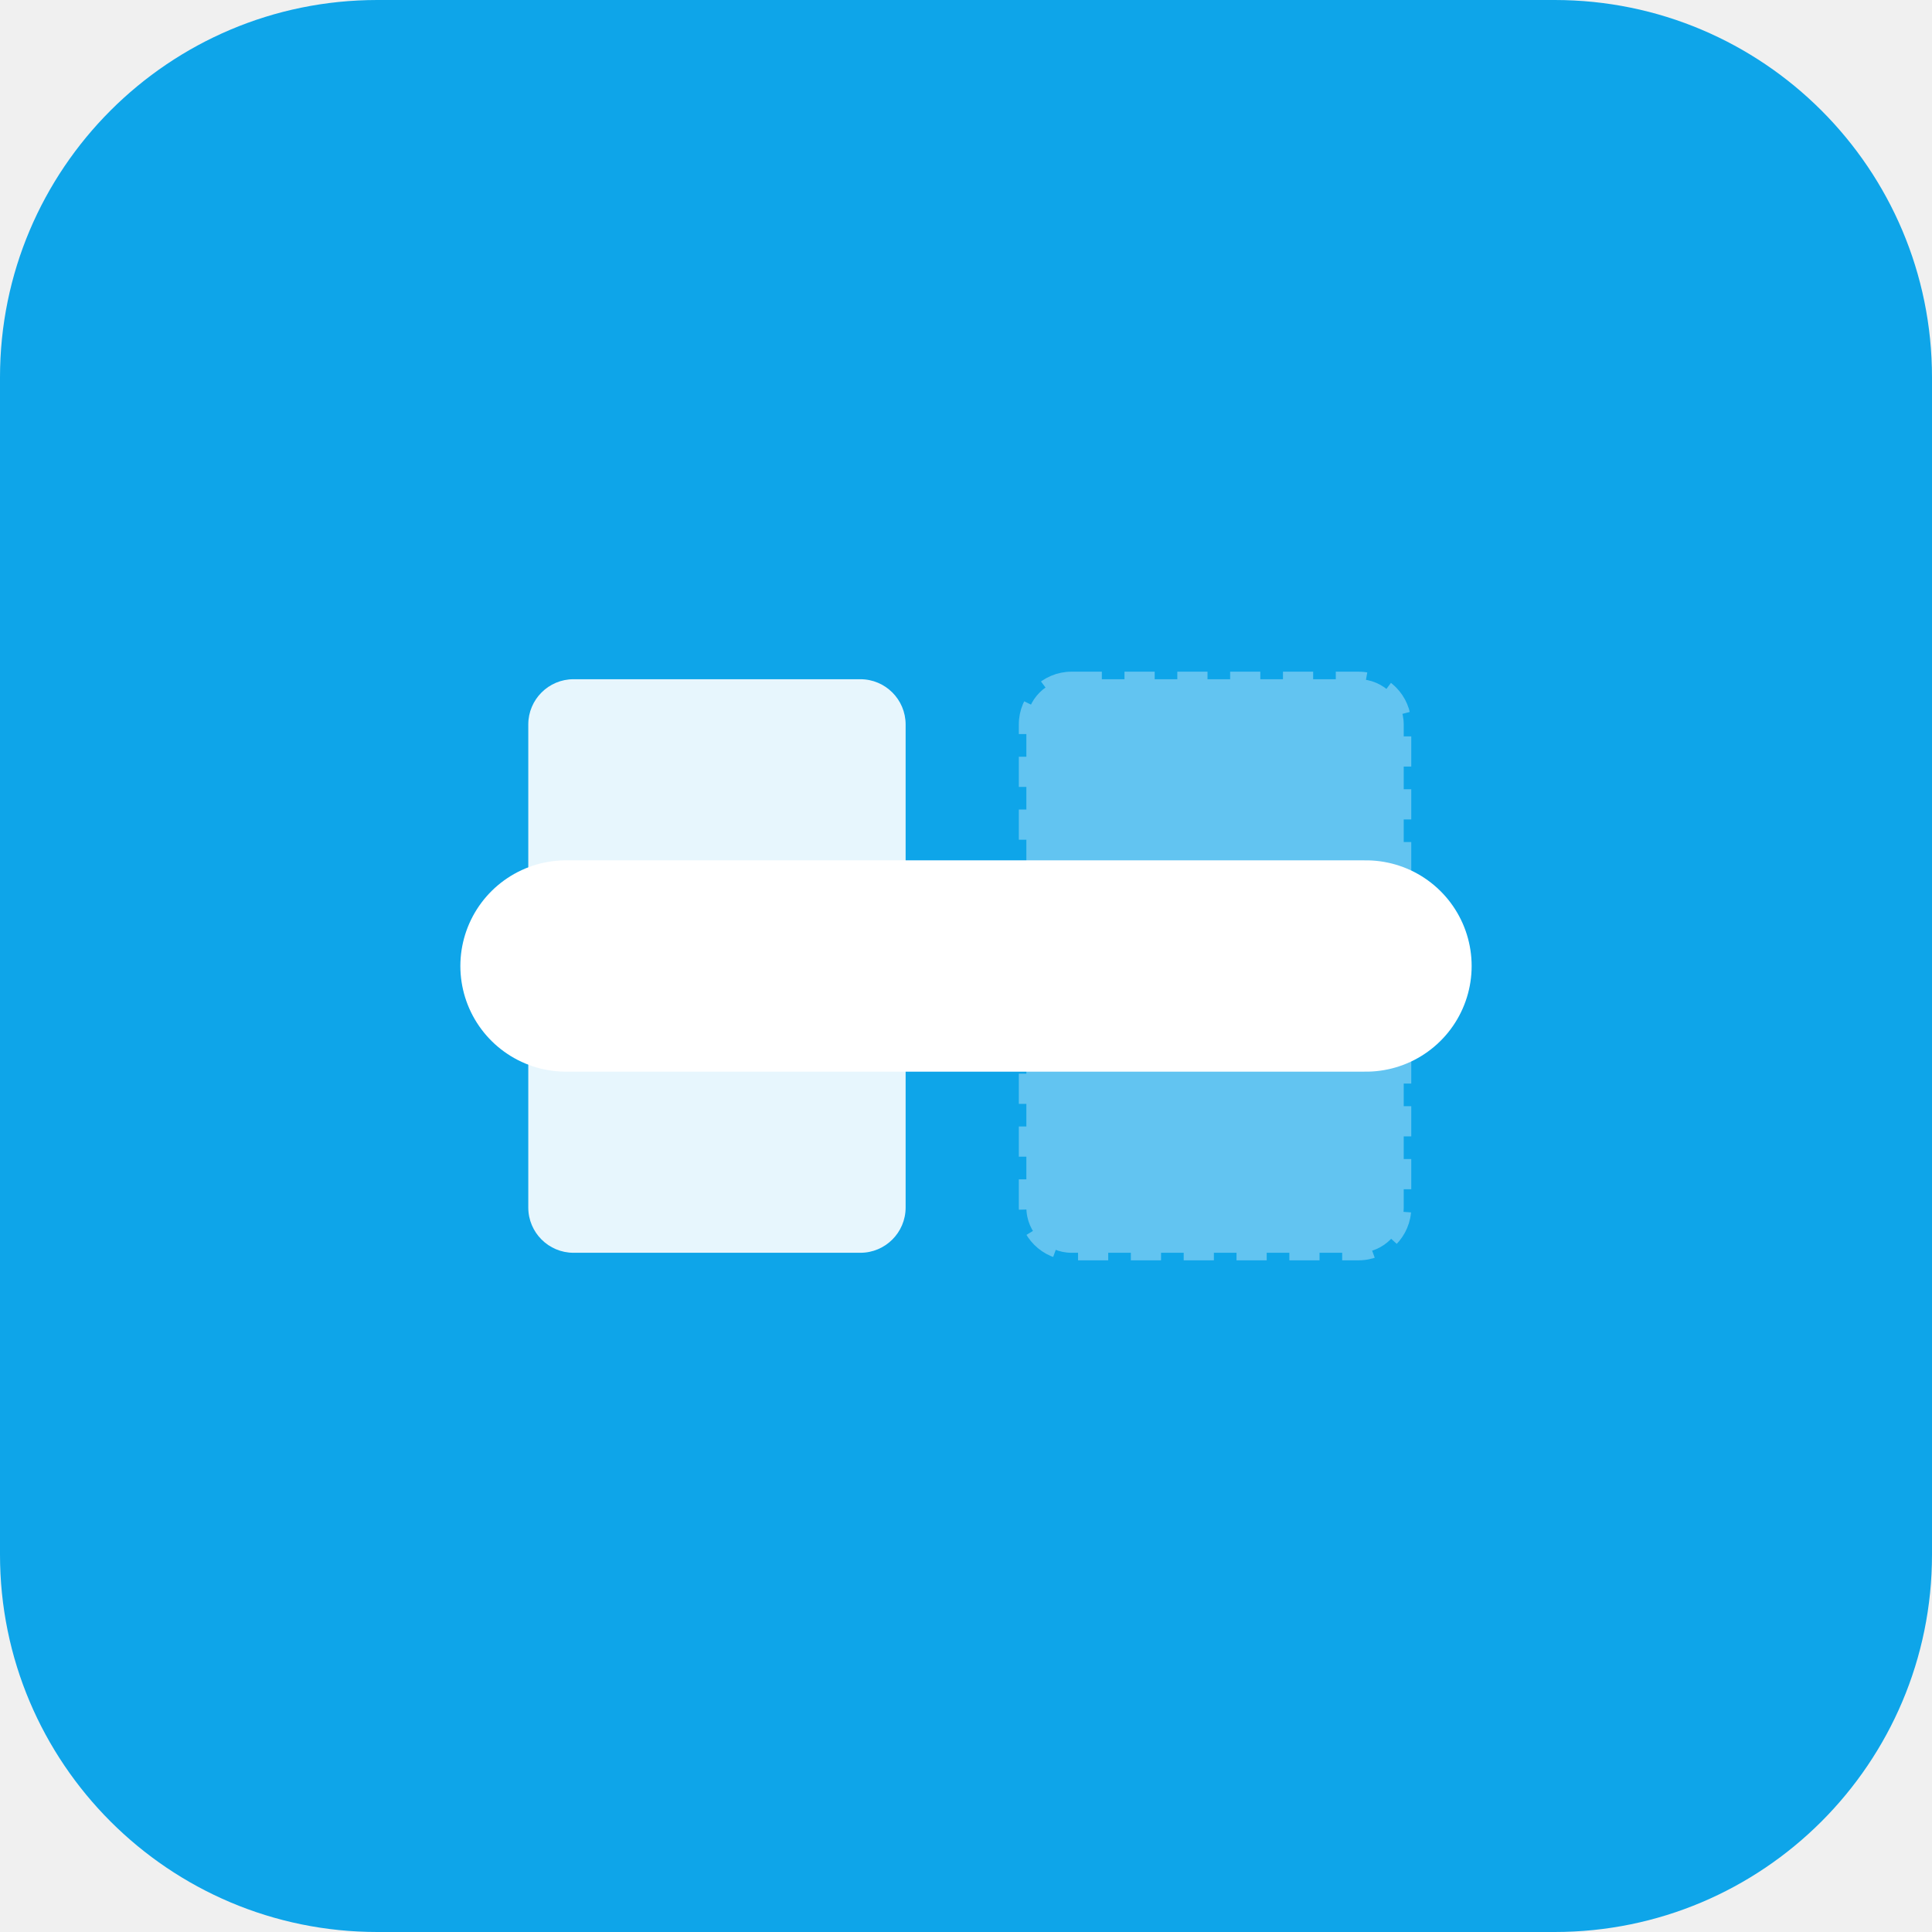
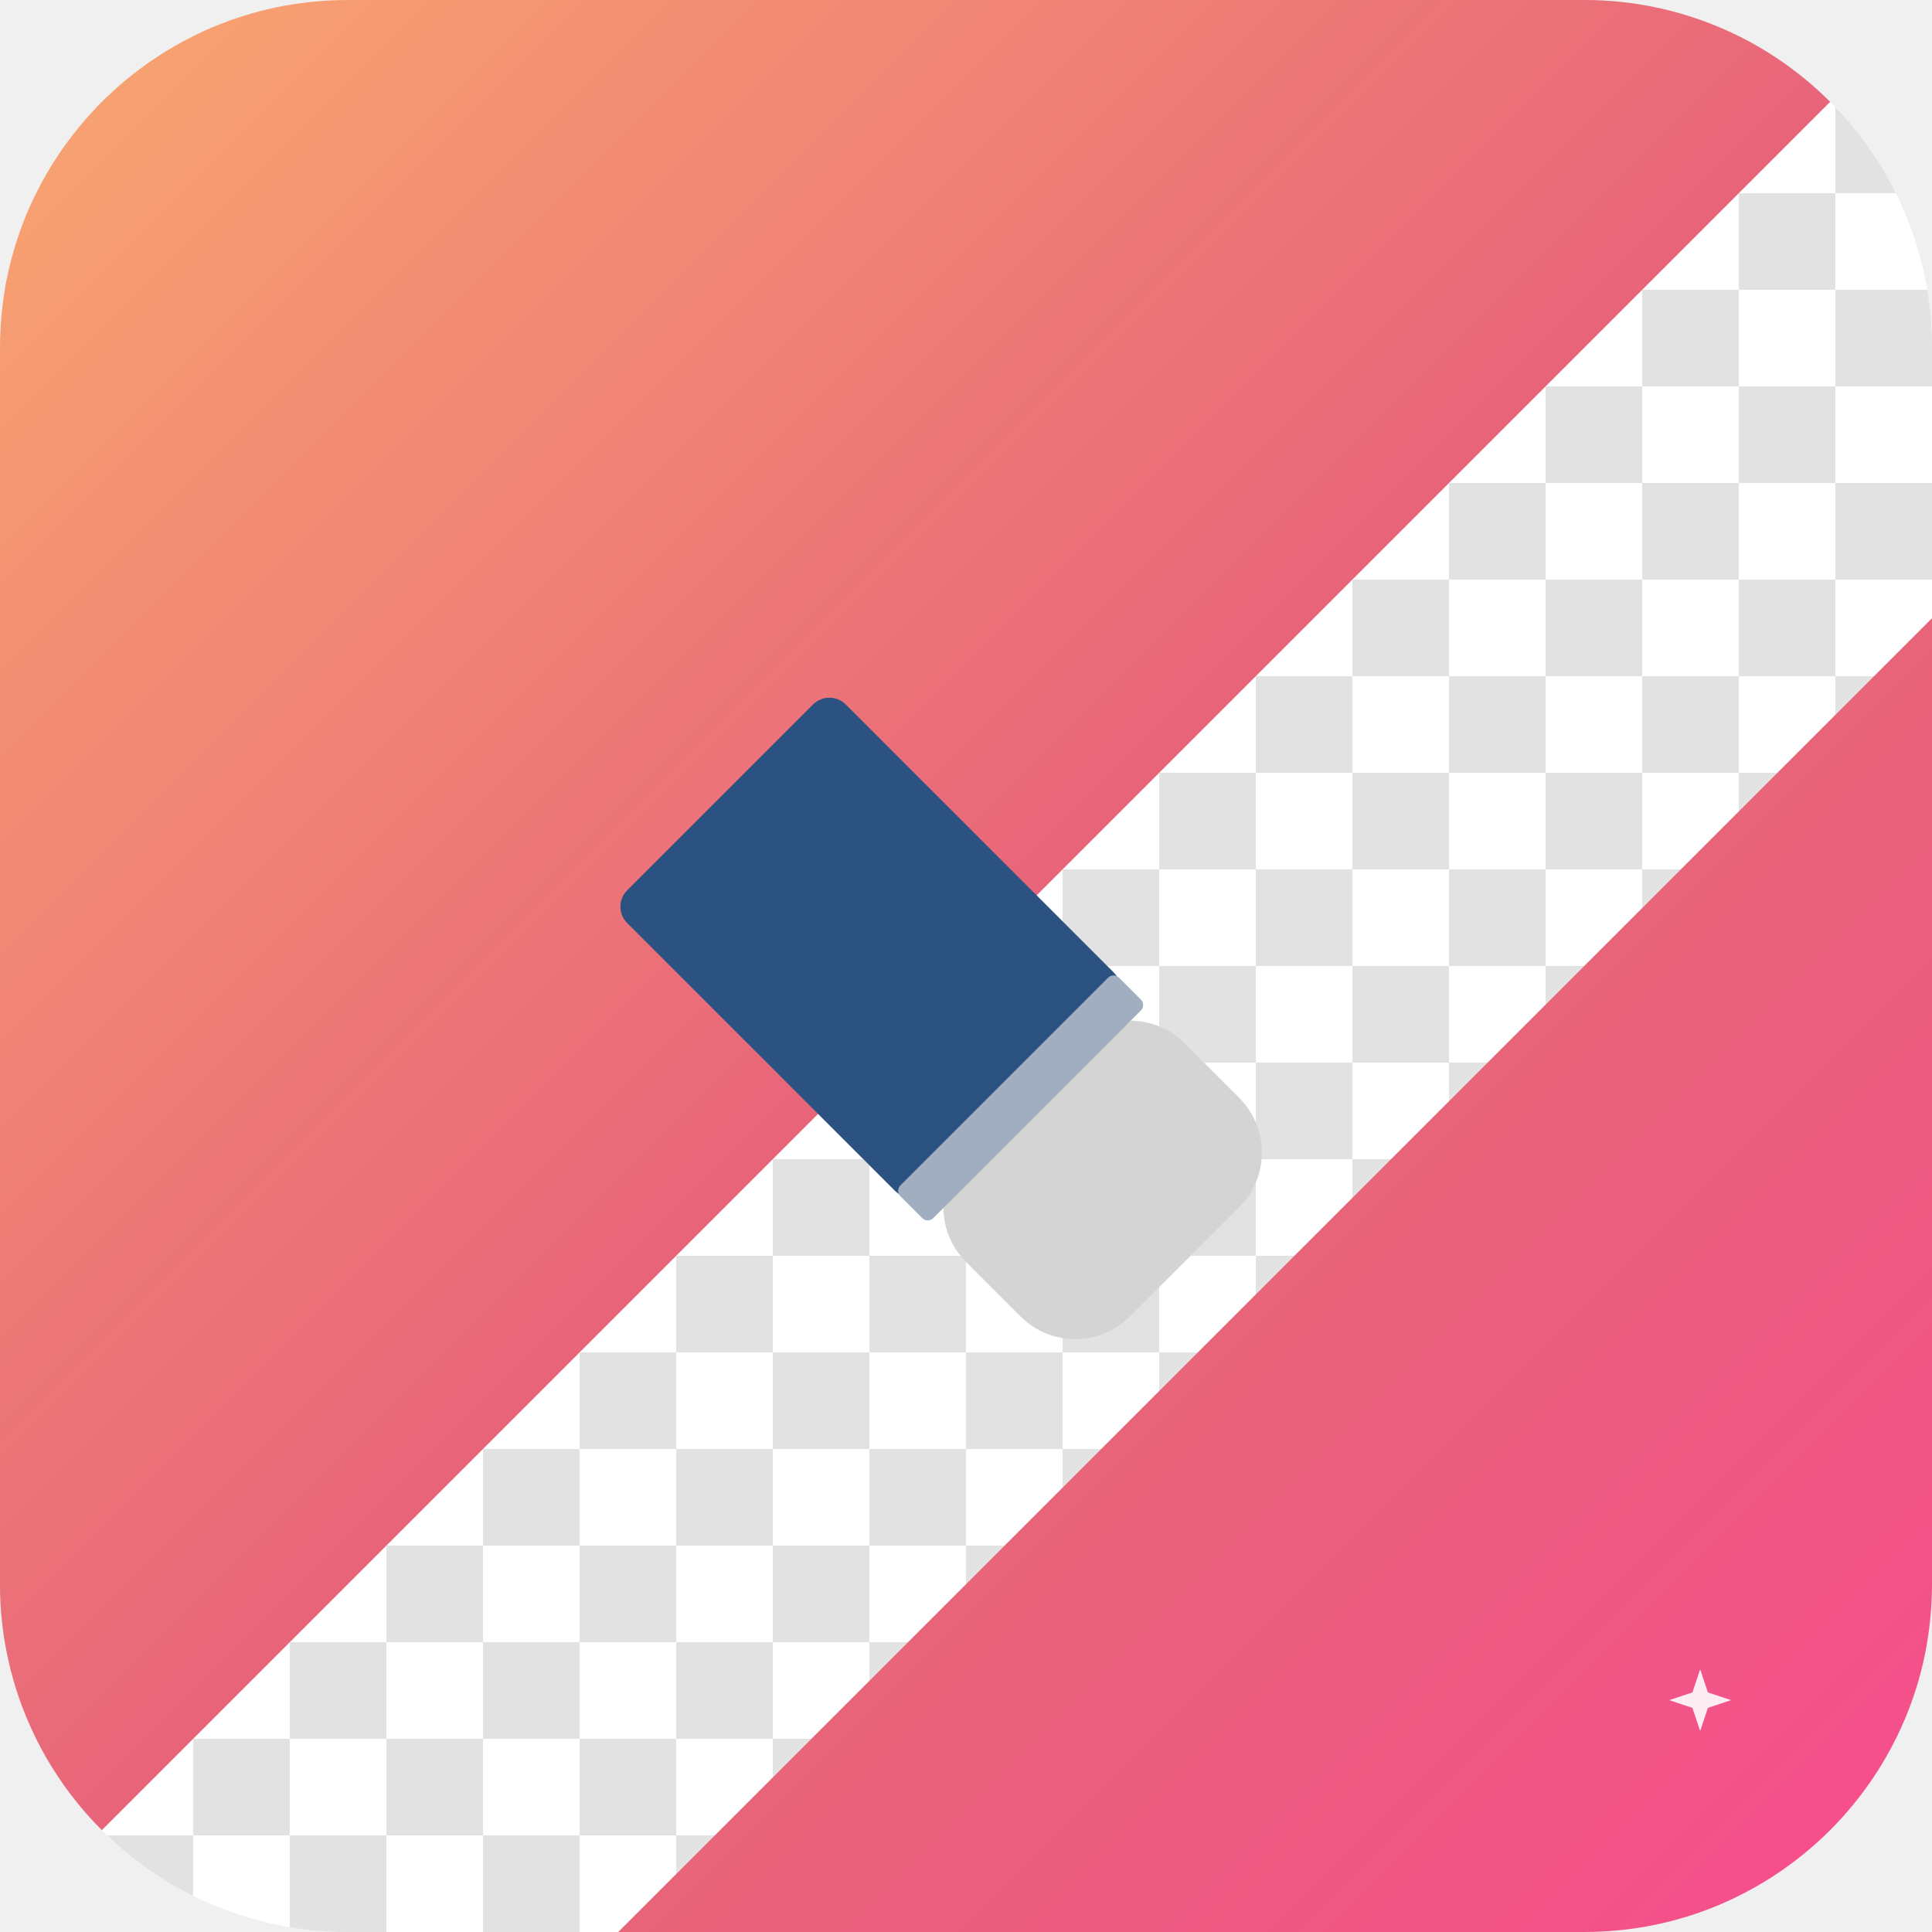
- <svg xmlns="http://www.w3.org/2000/svg" viewBox="0 0 512 512" fill="none">
-   <rect width="512" height="512" rx="100" fill="#0ea5e9" />
-   <path d="M150 256h212" stroke="white" stroke-width="56" stroke-linecap="round" />
-   <path d="M256 150v212" stroke="white" stroke-width="56" stroke-linecap="round" opacity="0" />
-   <rect x="140" y="180" width="100" height="152" rx="12" fill="white" opacity="0.9" />
-   <rect x="272" y="180" width="100" height="152" rx="12" fill="white" opacity="0.35" stroke="white" stroke-width="4" stroke-dasharray="8 6" />
+ <svg xmlns="http://www.w3.org/2000/svg" viewBox="0 0 500 500" width="500" height="500" fill="none">
+   <defs>
+     <linearGradient id="bg" x1="0" y1="0" x2="1" y2="1">
+       <stop offset="0%" stop-color="#f9a870" />
+       <stop offset="50%" stop-color="#e8657a" />
+       <stop offset="100%" stop-color="#f74c8e" />
+     </linearGradient>
+     <clipPath id="rounded">
+       <rect width="500" height="500" rx="90" />
+     </clipPath>
+     <pattern id="checker" x="0" y="0" width="50" height="50" patternUnits="userSpaceOnUse">
+       <rect width="25" height="25" fill="#e2e2e2" />
+       <rect x="25" y="0" width="25" height="25" fill="#ffffff" />
+       <rect x="0" y="25" width="25" height="25" fill="#ffffff" />
+       <rect x="25" y="25" width="25" height="25" fill="#e2e2e2" />
+     </pattern>
+   </defs>
+   <g clip-path="url(#rounded)">
+     <rect width="500" height="500" fill="url(#checker)" />
+     <polygon points="0,0 500,0 0,500" fill="url(#bg)" />
+     <polygon points="500,500 500,160 160,500" fill="url(#bg)" />
+     <g transform="translate(250,270) rotate(-45)">
+       <rect x="-40" y="-90" width="80" height="110" rx="6" fill="#2c5282" />
+       <rect x="-40" y="20" width="80" height="60" rx="20" fill="#d4d4d4" />
+       <rect x="-40" y="14" width="80" height="12" fill="#a0aec0" rx="2" />
+     </g>
+     <g transform="translate(440, 440)" fill="white" opacity="0.9">
+       <path d="M0,-8 L2,-2 L8,0 L2,2 L0,8 L-2,2 L-8,0 L-2,-2 Z" />
+     </g>
+   </g>
</svg>
